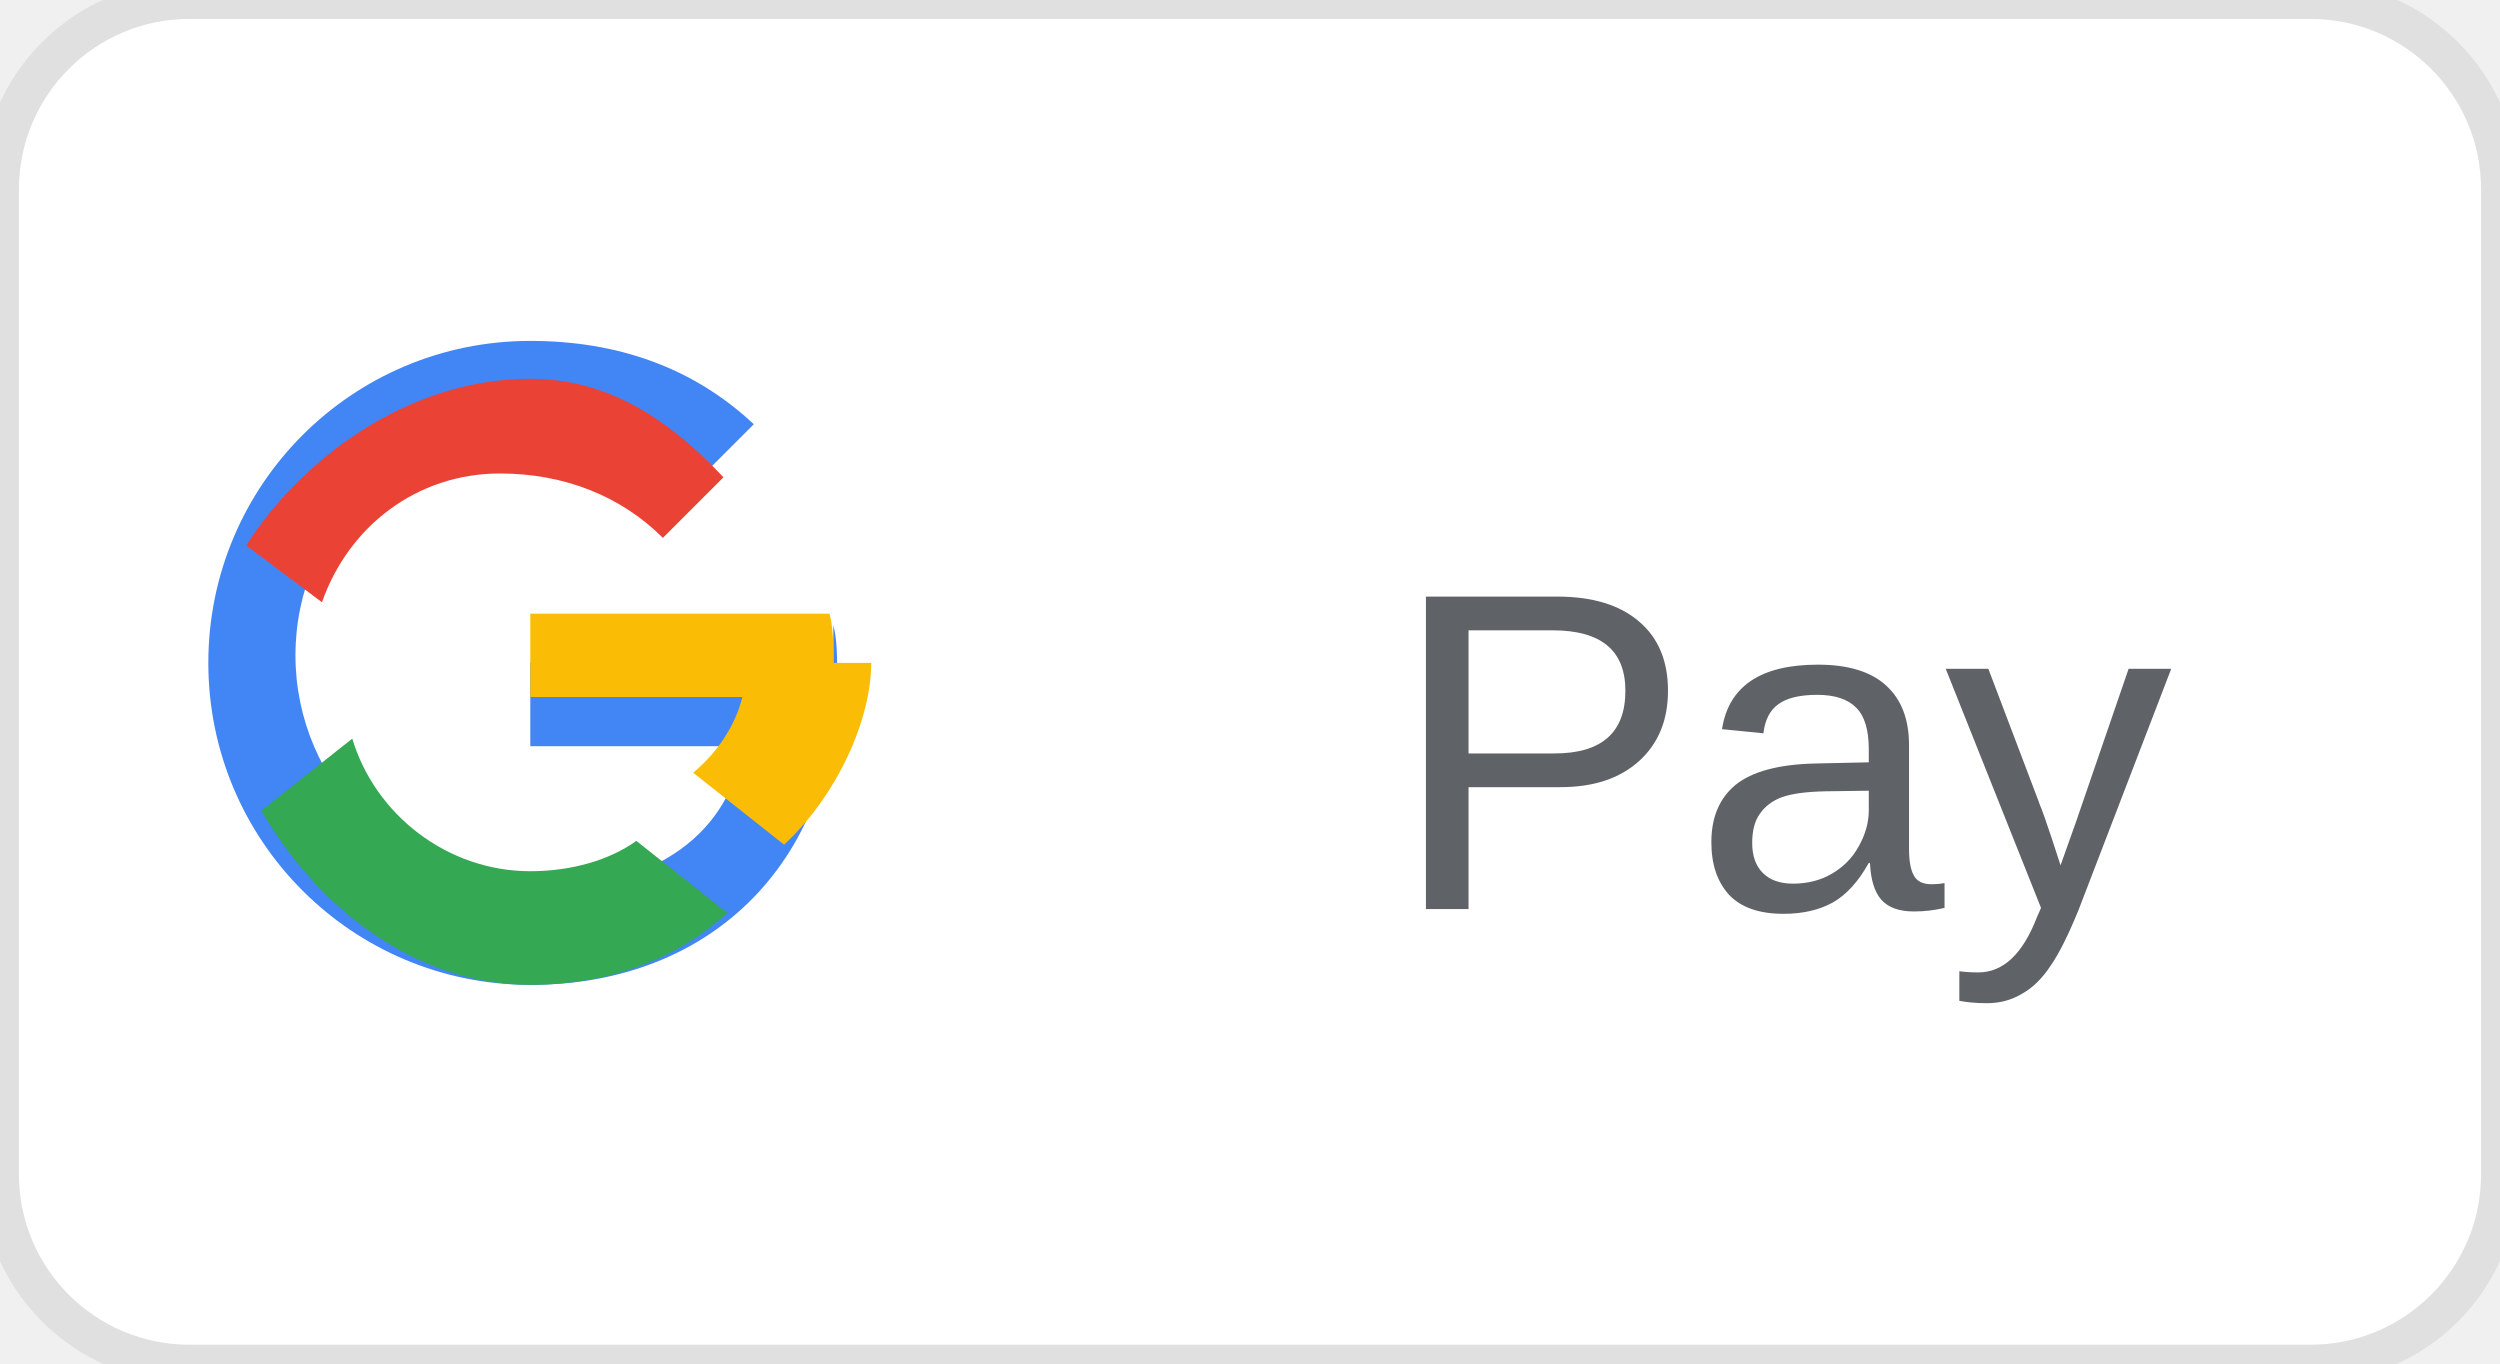
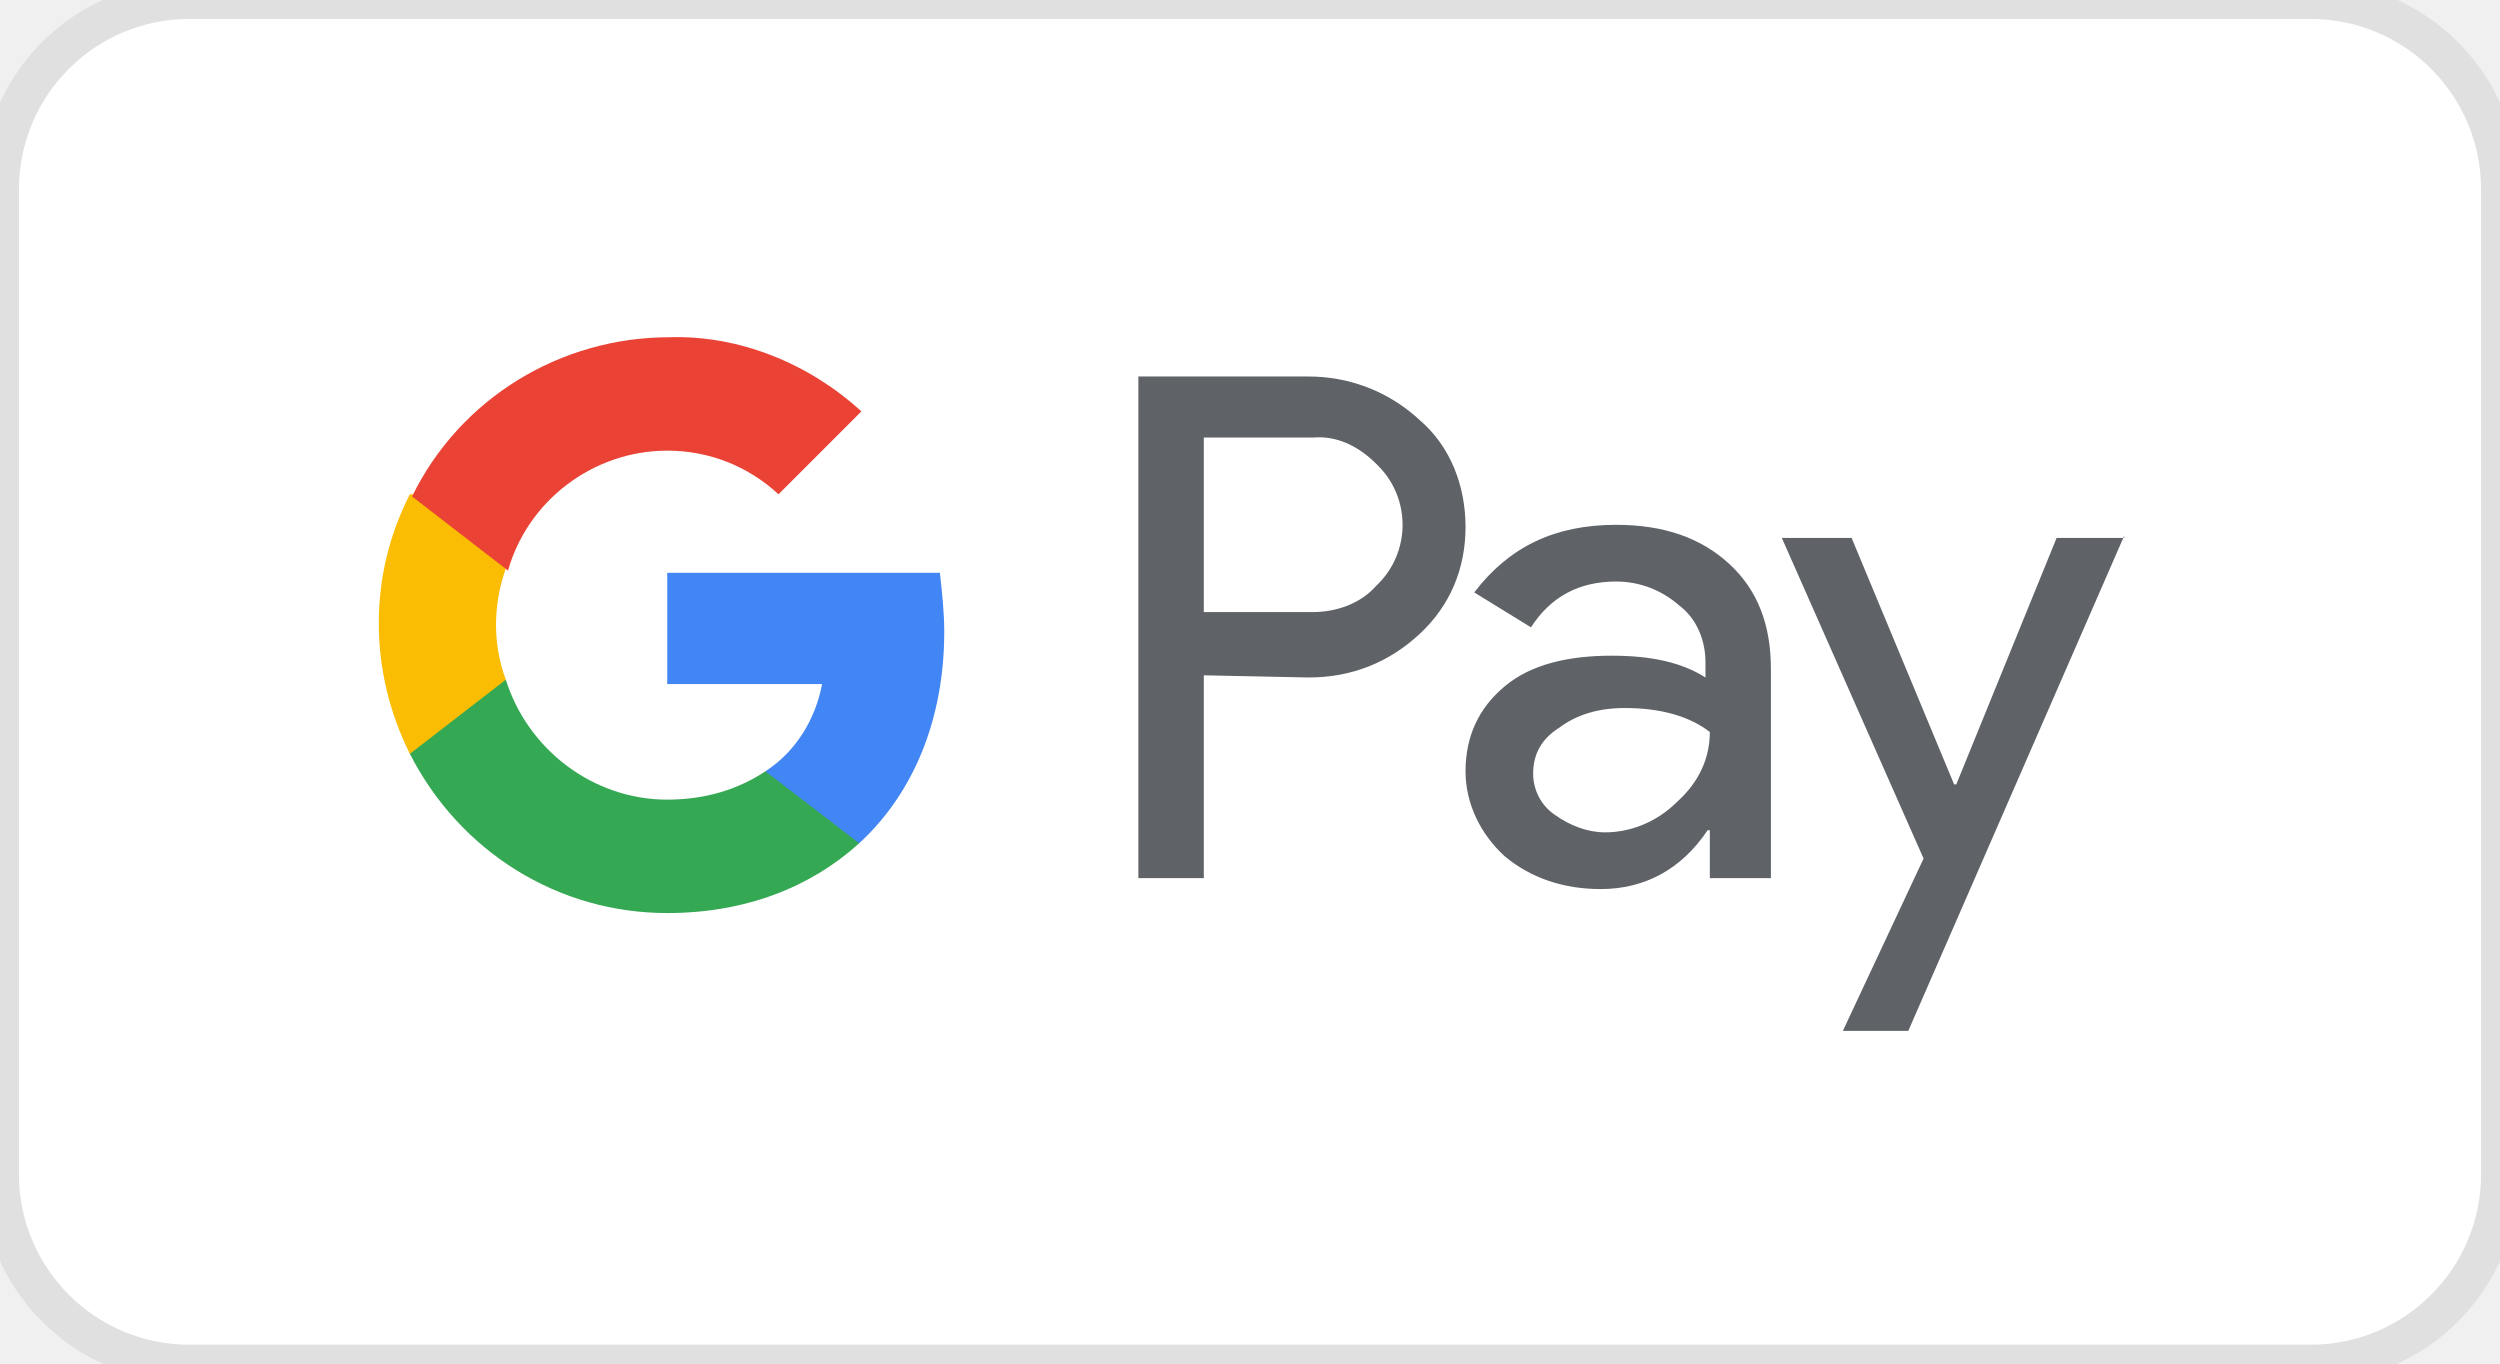
<svg xmlns="http://www.w3.org/2000/svg" viewBox="0 0 66 36" role="img" aria-label="Google Pay">
  <rect width="66" height="36" rx="5" fill="#fff" stroke="#e0e0e0" stroke-width="1" />
-   <path fill="#4285F4" d="M22 17.5h-8v2.2h5.6c-.3 2.2-2.2 3.8-5.6 3.8-3.4 0-6.2-2.8-6.2-6.2s2.8-6.2 6.2-6.2c1.7 0 3.2.6 4.3 1.7l1.6-1.6C18.3 9.7 16.3 9 14 9c-4.7 0-8.5 3.8-8.5 8.5s3.8 8.5 8.5 8.5c4.9 0 8.1-3.4 8.1-8.2 0-.5 0-.9-.1-1.3z" />
-   <path fill="#EA4335" d="M6.5 14.4l2 1.5c.7-2 2.5-3.4 4.7-3.4 1.7 0 3.2.6 4.3 1.7l1.6-1.6C17.5 10.9 15.9 10 14 10c-3.3 0-6.1 2.2-7.5 4.4z" />
-   <path fill="#34A853" d="M14 26c2.1 0 3.9-.7 5.2-1.9l-2.4-1.9c-.7.5-1.7.8-2.8.8-2.2 0-4.1-1.5-4.7-3.5l-2.4 1.9C8.4 24 11 26 14 26z" />
-   <path fill="#FBBC05" d="M22 17.5c0-.5 0-.9-.1-1.3H14v2.2h5.6c-.2.8-.7 1.5-1.3 2l2.4 1.9c1.4-1.3 2.3-3.3 2.3-4.8z" />
-   <text x="47" y="24" text-anchor="middle" font-family="Arial, Roboto, sans-serif" font-size="12" font-weight="500" fill="#5f6368">Pay</text>
+   <g transform="translate(10,8.9) scale(0.09)">
+     <path fill="#5F6368" d="M362.927 55.057c14.075 0 24.952 3.839 33.27 11.517c8.317 7.677 12.155 17.914 12.155 30.71v61.42h-17.914V144.63h-.64c-7.677 11.517-18.554 17.275-31.35 17.275c-10.877 0-20.474-3.2-28.151-9.597c-7.038-6.398-11.517-15.355-11.517-24.952q0-15.356 11.517-24.953c7.677-6.398 18.554-8.957 31.35-8.957c11.516 0 20.474 1.92 27.511 6.398v-4.478c0-5.972-2.229-11.943-6.688-15.834l-.99-.801c-5.118-4.479-11.516-7.038-18.553-7.038q-16.315 0-24.953 13.436L321.34 74.89c10.236-13.436 23.672-19.834 41.587-19.834M272.715 11.55c11.48 0 22.39 3.995 31.113 11.445l1.517 1.35c8.957 7.678 13.435 19.195 13.435 31.351s-4.478 23.033-13.435 31.35s-19.834 12.796-32.63 12.796l-30.71-.64v59.502H222.81V11.55zm92.77 97.25q-11.516 0-19.193 5.758q-7.678 4.798-7.678 13.435c0 5.119 2.56 9.597 6.398 12.157c4.479 3.199 9.597 5.118 14.716 5.118c7.165 0 14.331-2.787 19.936-7.84l1.177-1.117c6.398-5.758 9.597-12.796 9.597-20.474c-5.758-4.478-14.076-7.038-24.952-7.038m-91.49-79.336h-31.99V80.65h31.99c7.037 0 14.075-2.559 18.554-7.677c10.236-9.597 10.236-25.592.64-35.19l-.64-.64c-5.119-5.118-11.517-8.317-18.555-7.677M512 58.256l-63.34 145.235h-19.194l23.672-50.544l-41.587-94.051h20.474l30.07 72.297h.64l29.431-72.297H512z" />
+     <path fill="#4285F4" d="M165.868 86.407c0-5.758-.64-11.516-1.28-17.274H84.615v32.63h45.425c-1.919 10.236-7.677 19.833-16.634 25.592v21.113h27.511c15.995-14.715 24.952-36.469 24.952-62.06" />
+     <path fill="#34A853" d="M84.614 168.942c23.032 0 42.226-7.678 56.302-20.474l-27.511-21.113c-7.678 5.118-17.275 8.317-28.791 8.317c-21.754 0-40.948-14.715-47.346-35.189H9.118v21.753c14.715 28.791 43.506 46.706 75.496 46.706" />
+     <path fill="#FBBC04" d="M37.268 100.483c-3.838-10.237-3.838-21.753 0-32.63V46.1H9.118c-12.157 23.673-12.157 51.824 0 76.136z" />
+     <path fill="#EA4335" d="M84.614 33.304c12.156 0 23.672 4.479 32.63 12.796l24.312-24.312C126.2 7.712 105.727-.605 85.253.034c-31.99 0-61.42 17.915-75.496 46.706l28.151 21.753c5.758-20.474 24.952-35.189 46.706-35.189" />
+   </g>
</svg>
